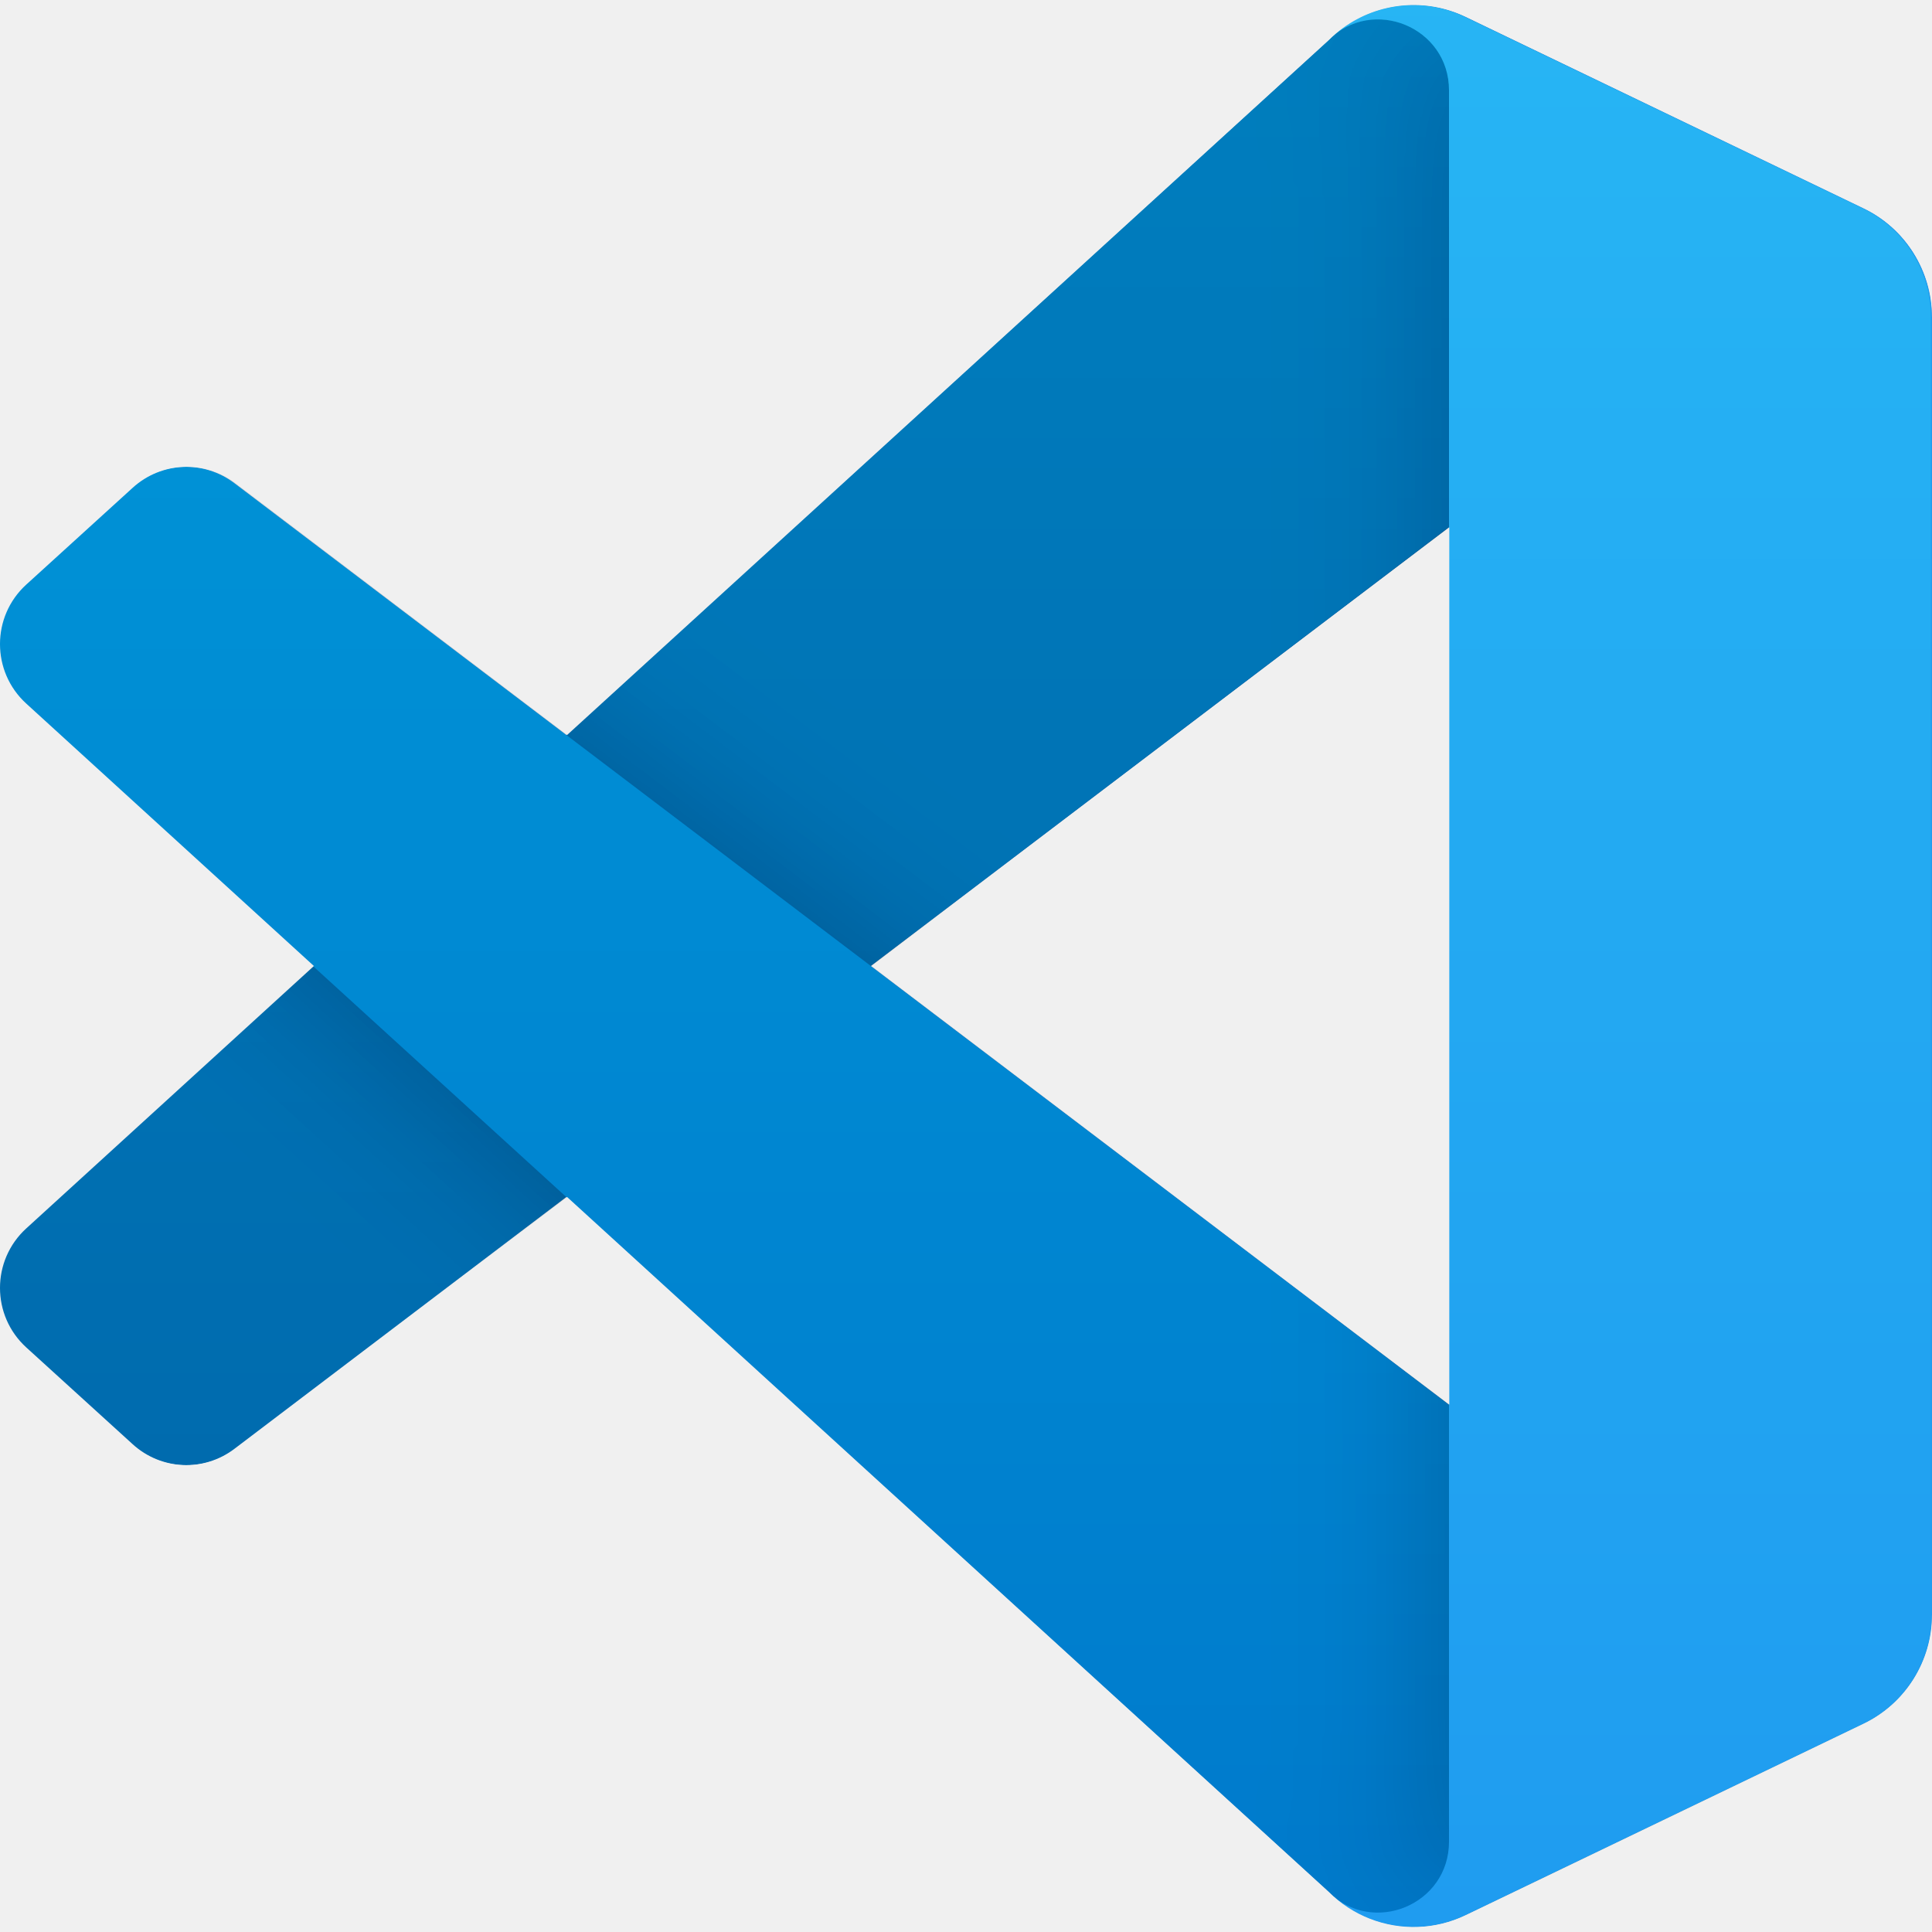
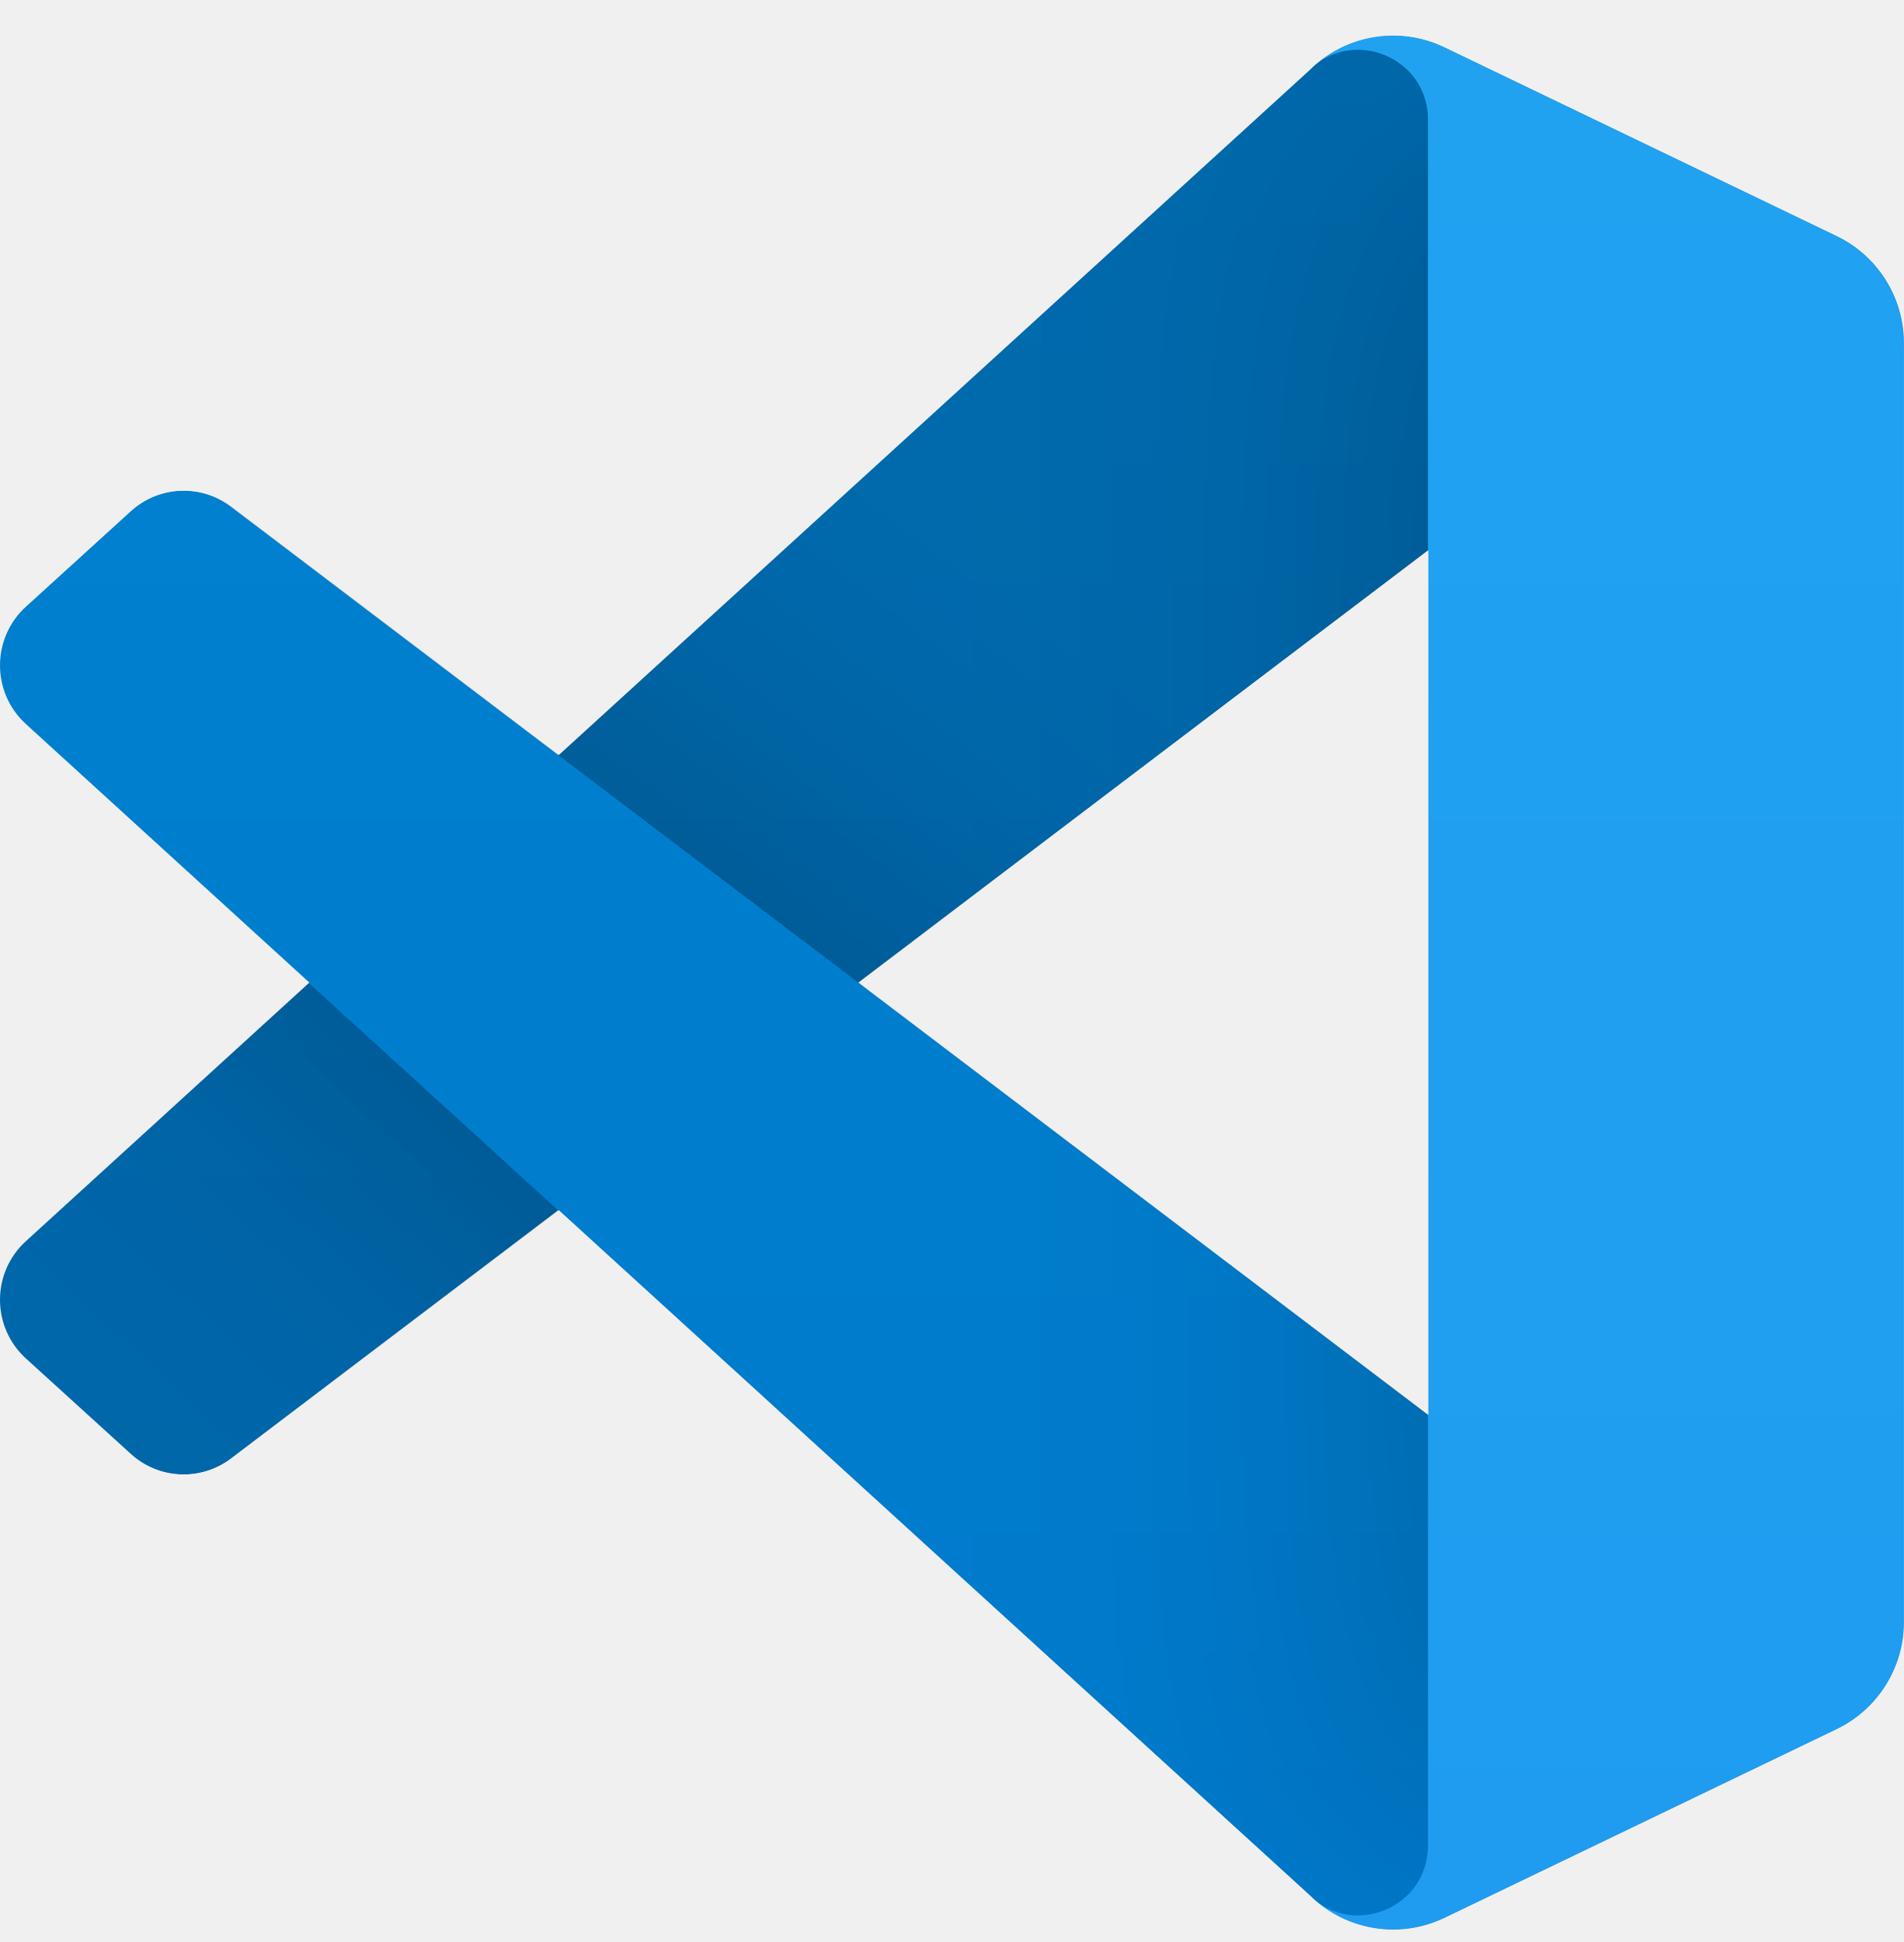
- <svg xmlns="http://www.w3.org/2000/svg" viewBox="0 0 256 256" fill="none">
-   <mask id="mask0" mask-type="alpha" maskUnits="userSpaceOnUse" x="0" y="0" width="256" height="256">
-     <path fill-rule="evenodd" clip-rule="evenodd" d="M181.534 254.252C185.566 255.823 190.164 255.722 194.234 253.764L246.94 228.403C252.478 225.738 256 220.132 256 213.983V42.018C256 35.869 252.478 30.264 246.94 27.599L194.234 2.237C188.893 -0.333 182.642 0.296 177.955 3.704C177.285 4.191 176.647 4.735 176.049 5.334L75.149 97.386L31.199 64.025C27.108 60.919 21.385 61.173 17.585 64.63L3.489 77.453C-1.159 81.68 -1.164 88.993 3.478 93.227L41.593 128L3.478 162.773C-1.164 167.008 -1.159 174.32 3.489 178.548L17.585 191.37C21.385 194.827 27.108 195.081 31.199 191.976L75.149 158.614L176.049 250.667C177.645 252.264 179.519 253.467 181.534 254.252ZM192.039 69.885L115.479 128L192.039 186.115V69.885Z" fill="white" />
-   </mask>
-   <g mask="url(#mask0)">
-     <path d="M246.94 27.638L194.193 2.241C188.088 -0.698 180.791 0.542 175.999 5.333L3.324 162.773C-1.321 167.008 -1.315 174.32 3.335 178.548L17.44 191.37C21.242 194.827 26.968 195.081 31.062 191.976L239.003 34.227C245.979 28.935 255.999 33.91 255.999 42.667V42.054C255.999 35.908 252.478 30.305 246.94 27.638Z" fill="#0065A9" />
-     <g filter="url(#filter0_d)">
-       <path d="M246.94 228.362L194.193 253.759C188.088 256.698 180.791 255.458 175.999 250.667L3.324 93.227C-1.321 88.993 -1.315 81.68 3.335 77.452L17.44 64.63C21.242 61.173 26.968 60.919 31.062 64.025L239.003 221.773C245.979 227.065 255.999 222.09 255.999 213.333V213.946C255.999 220.092 252.478 225.695 246.94 228.362Z" fill="#007ACC" />
-     </g>
-     <g filter="url(#filter1_d)">
-       <path d="M194.196 253.763C188.089 256.7 180.792 255.459 176 250.667C181.904 256.571 192 252.389 192 244.039V11.961C192 3.611 181.904 -0.571 176 5.333C180.792 0.541 188.089 -0.701 194.196 2.236L246.934 27.599C252.476 30.264 256 35.869 256 42.018V213.983C256 220.132 252.476 225.737 246.934 228.402L194.196 253.763Z" fill="#1F9CF0" />
-     </g>
-     <g style="mix-blend-mode:overlay" opacity="0.25">
-       <path fill-rule="evenodd" clip-rule="evenodd" d="M181.378 254.252C185.41 255.822 190.008 255.722 194.077 253.764L246.783 228.402C252.322 225.737 255.844 220.132 255.844 213.983V42.018C255.844 35.869 252.322 30.264 246.784 27.599L194.077 2.237C188.737 -0.333 182.486 0.296 177.798 3.704C177.129 4.191 176.491 4.734 175.892 5.333L74.993 97.386L31.043 64.025C26.952 60.919 21.229 61.173 17.429 64.63L3.333 77.452C-1.315 81.68 -1.32 88.993 3.322 93.227L41.436 128L3.322 162.773C-1.32 167.008 -1.315 174.32 3.333 178.548L17.429 191.37C21.229 194.827 26.952 195.081 31.043 191.976L74.993 158.614L175.892 250.667C177.488 252.264 179.363 253.467 181.378 254.252ZM191.883 69.885L115.323 128L191.883 186.115V69.885Z" fill="url(#paint0_linear)" />
+ <svg xmlns="http://www.w3.org/2000/svg" width="50" height="51" viewBox="0 0 50 51" fill="none">
+   <g clip-path="url(#clip0)">
+     <mask id="mask0" mask-type="alpha" maskUnits="userSpaceOnUse" x="0" y="0" width="50" height="51">
+       <path fill-rule="evenodd" clip-rule="evenodd" d="M35.456 50.463C36.243 50.77 37.141 50.75 37.936 50.368L48.23 45.414C49.312 44.894 50 43.799 50 42.598V9.011C50 7.81 49.312 6.715 48.23 6.195L37.936 1.241C36.893 0.739 35.672 0.862 34.757 1.528C34.626 1.623 34.501 1.729 34.385 1.846L14.678 19.825L6.094 13.309C5.295 12.703 4.177 12.752 3.435 13.427L0.682 15.932C-0.226 16.758 -0.227 18.186 0.679 19.013L8.124 25.804L0.679 32.596C-0.227 33.423 -0.226 34.851 0.682 35.677L3.435 38.181C4.177 38.856 5.295 38.906 6.094 38.3L14.678 31.784L34.385 49.763C34.696 50.075 35.062 50.31 35.456 50.463ZM37.508 14.454L22.555 25.804L37.508 37.155V14.454Z" fill="white" />
+     </mask>
+     <g mask="url(#mask0)">
+       <path d="M48.23 6.202L37.928 1.242C36.736 0.668 35.311 0.91 34.375 1.846L0.649 32.596C-0.258 33.423 -0.257 34.851 0.651 35.677L3.406 38.181C4.149 38.856 5.267 38.906 6.067 38.3L46.68 7.489C48.043 6.456 50 7.427 50 9.138V9.018C50 7.818 49.312 6.723 48.23 6.202Z" fill="#0065A9" />
+       <g filter="url(#filter0_d)">
+         <path d="M48.23 45.406L37.928 50.367C36.736 50.941 35.311 50.699 34.375 49.763L0.649 19.013C-0.258 18.186 -0.257 16.758 0.651 15.932L3.406 13.427C4.149 12.752 5.267 12.703 6.067 13.309L46.68 44.119C48.043 45.153 50 44.181 50 42.471V42.591C50 43.791 49.312 44.885 48.23 45.406Z" fill="#007ACC" />
+       </g>
+       <g filter="url(#filter1_d)">
+         <path d="M37.929 50.367C36.736 50.941 35.311 50.699 34.375 49.763C35.528 50.916 37.5 50.099 37.5 48.468V3.14C37.5 1.51 35.528 0.693 34.375 1.846C35.311 0.91 36.736 0.668 37.929 1.241L48.229 6.195C49.312 6.715 50 7.81 50 9.011V42.598C50 43.799 49.312 44.894 48.229 45.414L37.929 50.367Z" fill="#1F9CF0" />
+       </g>
+       <g style="mix-blend-mode:overlay" opacity="0.25">
+         <path style="mix-blend-mode:overlay" opacity="0.25" fill-rule="evenodd" clip-rule="evenodd" d="M35.425 50.463C36.213 50.77 37.111 50.75 37.906 50.368L48.2 45.414C49.282 44.894 49.969 43.799 49.969 42.598V9.011C49.969 7.81 49.282 6.715 48.2 6.195L37.906 1.241C36.863 0.739 35.642 0.862 34.726 1.528C34.596 1.623 34.471 1.729 34.354 1.846L14.647 19.825L6.063 13.309C5.264 12.703 4.146 12.752 3.404 13.428L0.651 15.932C-0.257 16.758 -0.258 18.186 0.649 19.013L8.093 25.805L0.649 32.596C-0.258 33.423 -0.257 34.851 0.651 35.677L3.404 38.181C4.146 38.857 5.264 38.906 6.063 38.3L14.647 31.784L34.354 49.763C34.666 50.075 35.032 50.31 35.425 50.463ZM37.477 14.454L22.524 25.805L37.477 37.155V14.454Z" fill="url(#paint0_linear)" />
+       </g>
    </g>
  </g>
  <defs>
-     <filter id="filter0_d" x="-21.49" y="40.523" width="298.822" height="236.149" filterUnits="userSpaceOnUse" color-interpolation-filters="sRGB">
+     <filter id="filter0_d" x="-21.364" y="-8.448" width="92.697" height="80.456" filterUnits="userSpaceOnUse" color-interpolation-filters="sRGB">
      <feFlood flood-opacity="0" result="BackgroundImageFix" />
      <feColorMatrix in="SourceAlpha" type="matrix" values="0 0 0 0 0 0 0 0 0 0 0 0 0 0 0 0 0 0 127 0" />
      <feOffset />
      <feGaussianBlur stdDeviation="10.667" />
      <feColorMatrix type="matrix" values="0 0 0 0 0 0 0 0 0 0 0 0 0 0 0 0 0 0 0.25 0" />
      <feBlend mode="overlay" in2="BackgroundImageFix" result="effect1_dropShadow" />
      <feBlend mode="normal" in="SourceGraphic" in2="effect1_dropShadow" result="shape" />
    </filter>
-     <filter id="filter1_d" x="154.667" y="-20.674" width="122.667" height="297.347" filterUnits="userSpaceOnUse" color-interpolation-filters="sRGB">
+     <filter id="filter1_d" x="13.042" y="-20.4" width="58.292" height="92.409" filterUnits="userSpaceOnUse" color-interpolation-filters="sRGB">
      <feFlood flood-opacity="0" result="BackgroundImageFix" />
      <feColorMatrix in="SourceAlpha" type="matrix" values="0 0 0 0 0 0 0 0 0 0 0 0 0 0 0 0 0 0 127 0" />
      <feOffset />
      <feGaussianBlur stdDeviation="10.667" />
      <feColorMatrix type="matrix" values="0 0 0 0 0 0 0 0 0 0 0 0 0 0 0 0 0 0 0.25 0" />
      <feBlend mode="overlay" in2="BackgroundImageFix" result="effect1_dropShadow" />
      <feBlend mode="normal" in="SourceGraphic" in2="effect1_dropShadow" result="shape" />
    </filter>
-     <linearGradient id="paint0_linear" x1="127.844" y1="0.66" x2="127.844" y2="255.34" gradientUnits="userSpaceOnUse">
+     <linearGradient id="paint0_linear" x1="24.97" y1="0.933" x2="24.97" y2="50.676" gradientUnits="userSpaceOnUse">
      <stop stop-color="white" />
      <stop offset="1" stop-color="white" stop-opacity="0" />
    </linearGradient>
+     <clipPath id="clip0">
+       <rect width="50" height="50" fill="white" transform="translate(0 0.804382)" />
+     </clipPath>
  </defs>
</svg>
